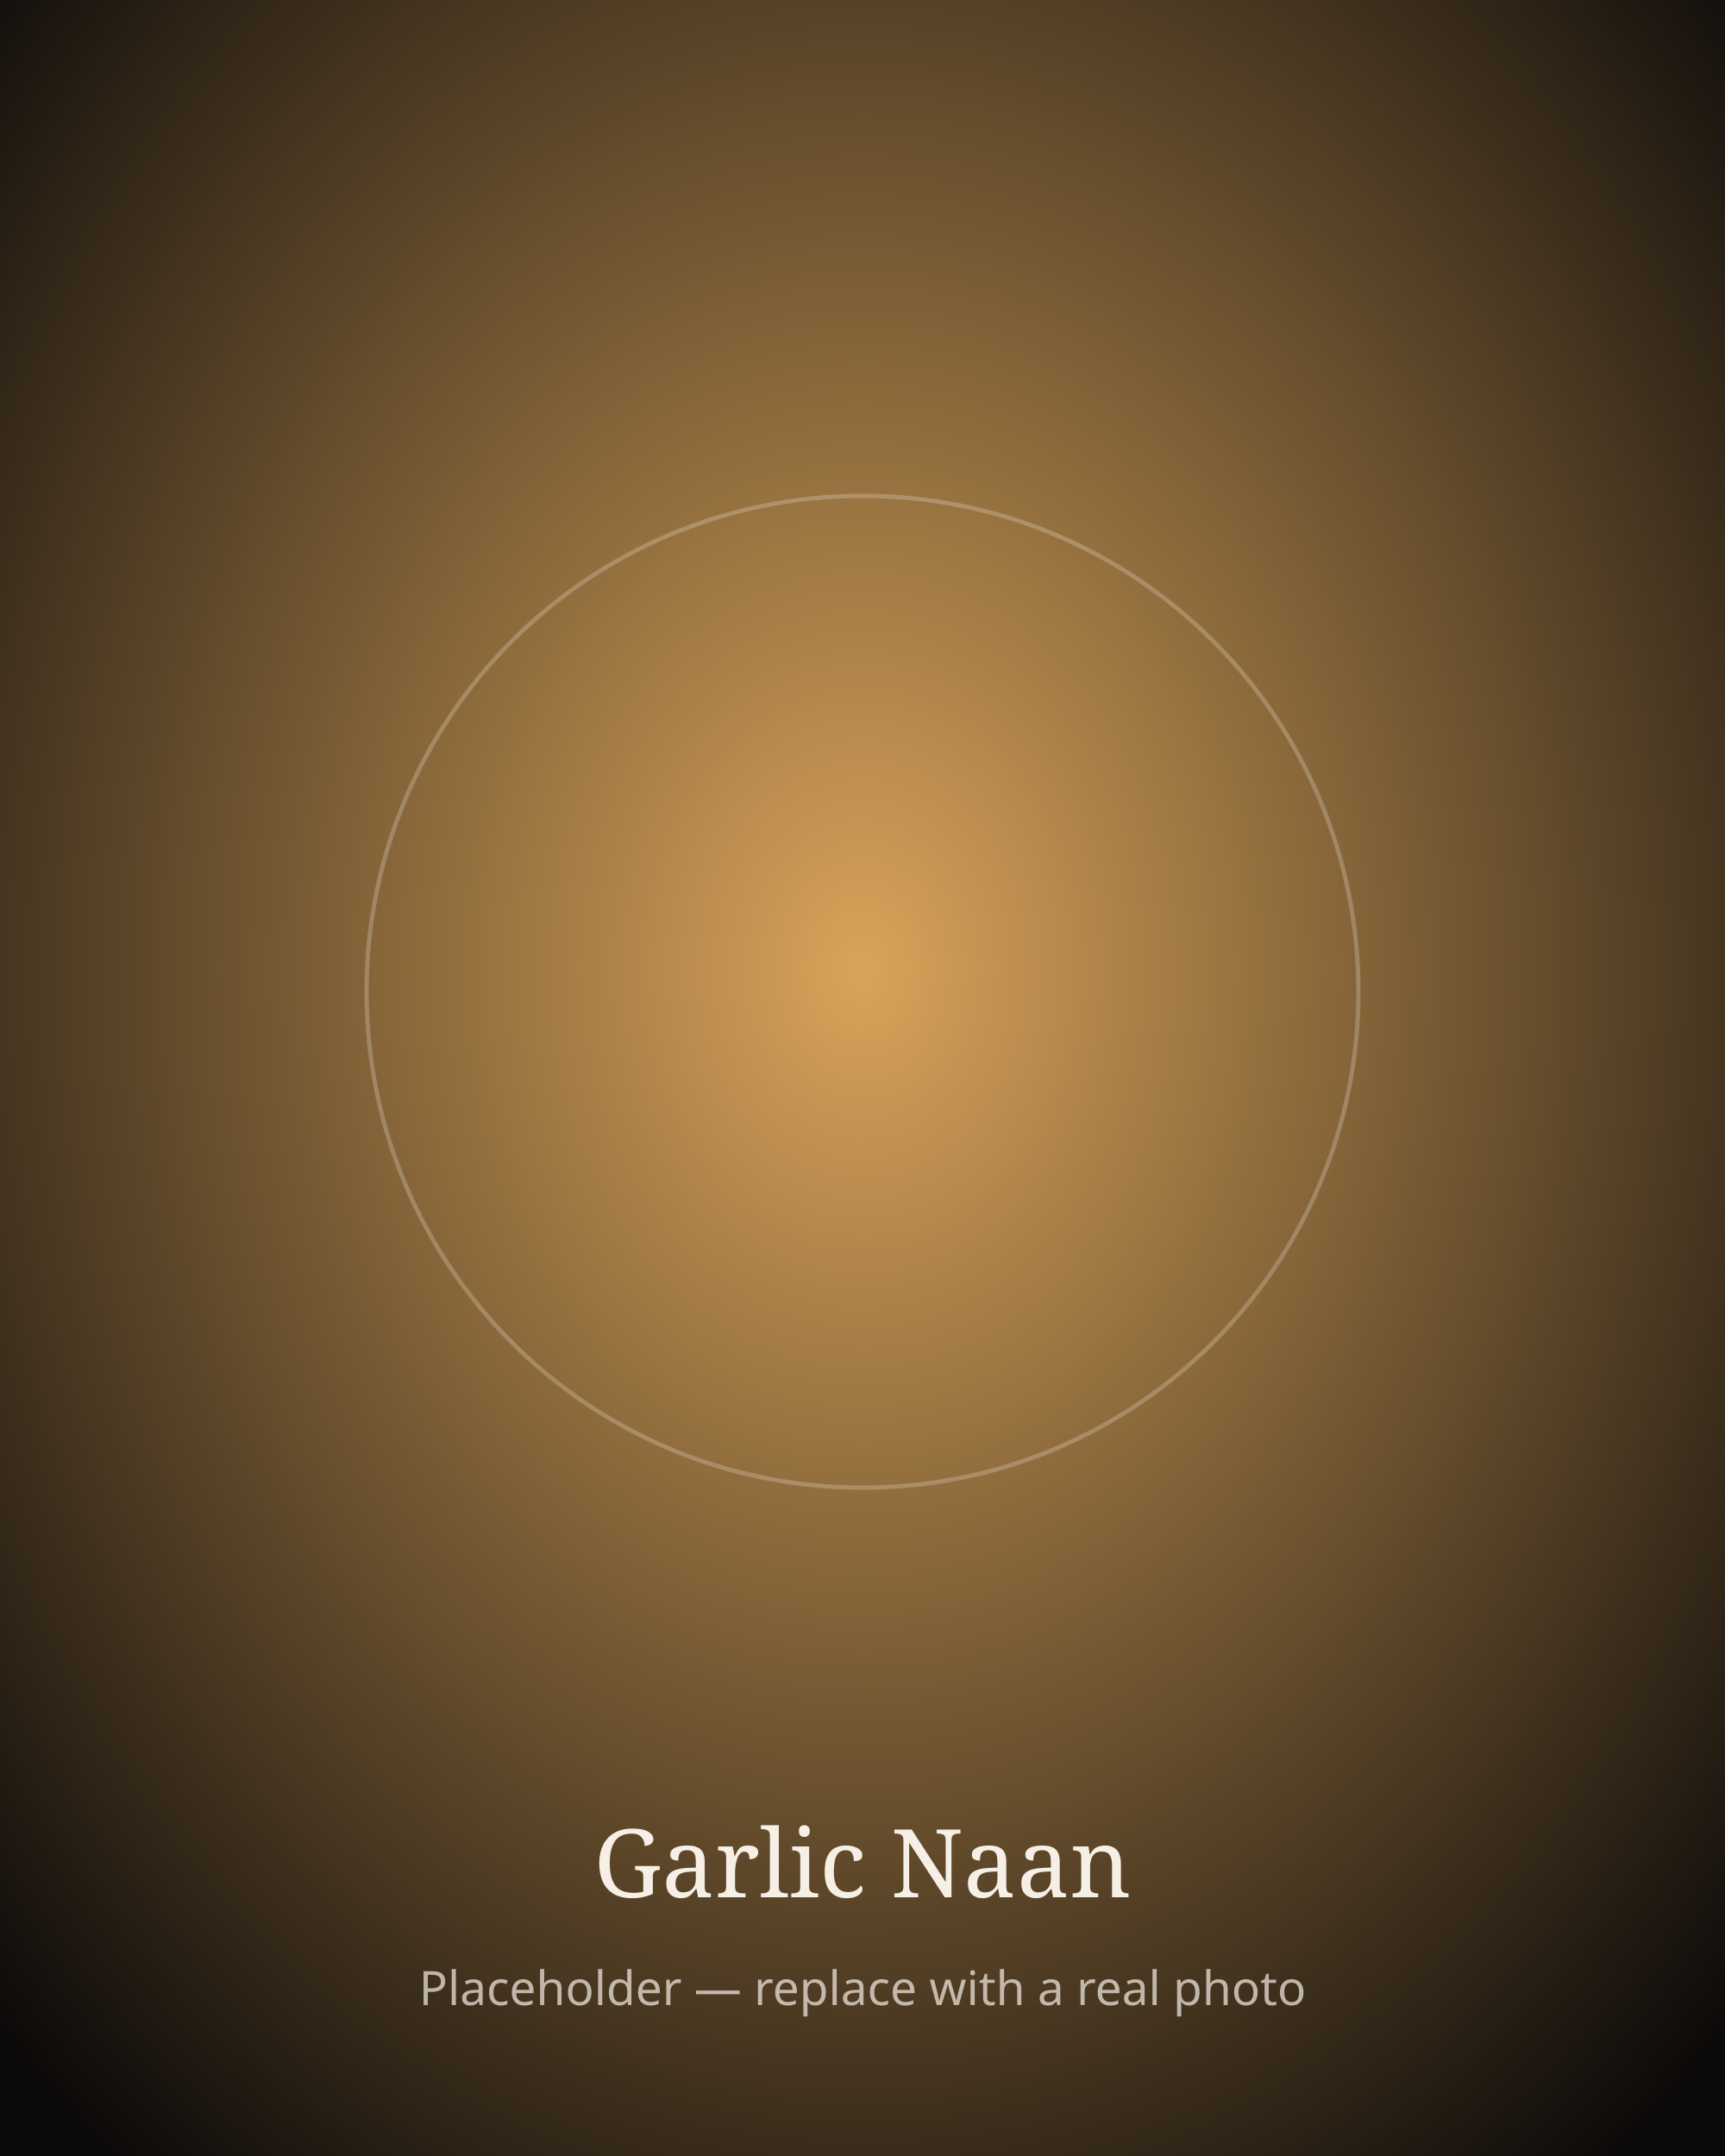
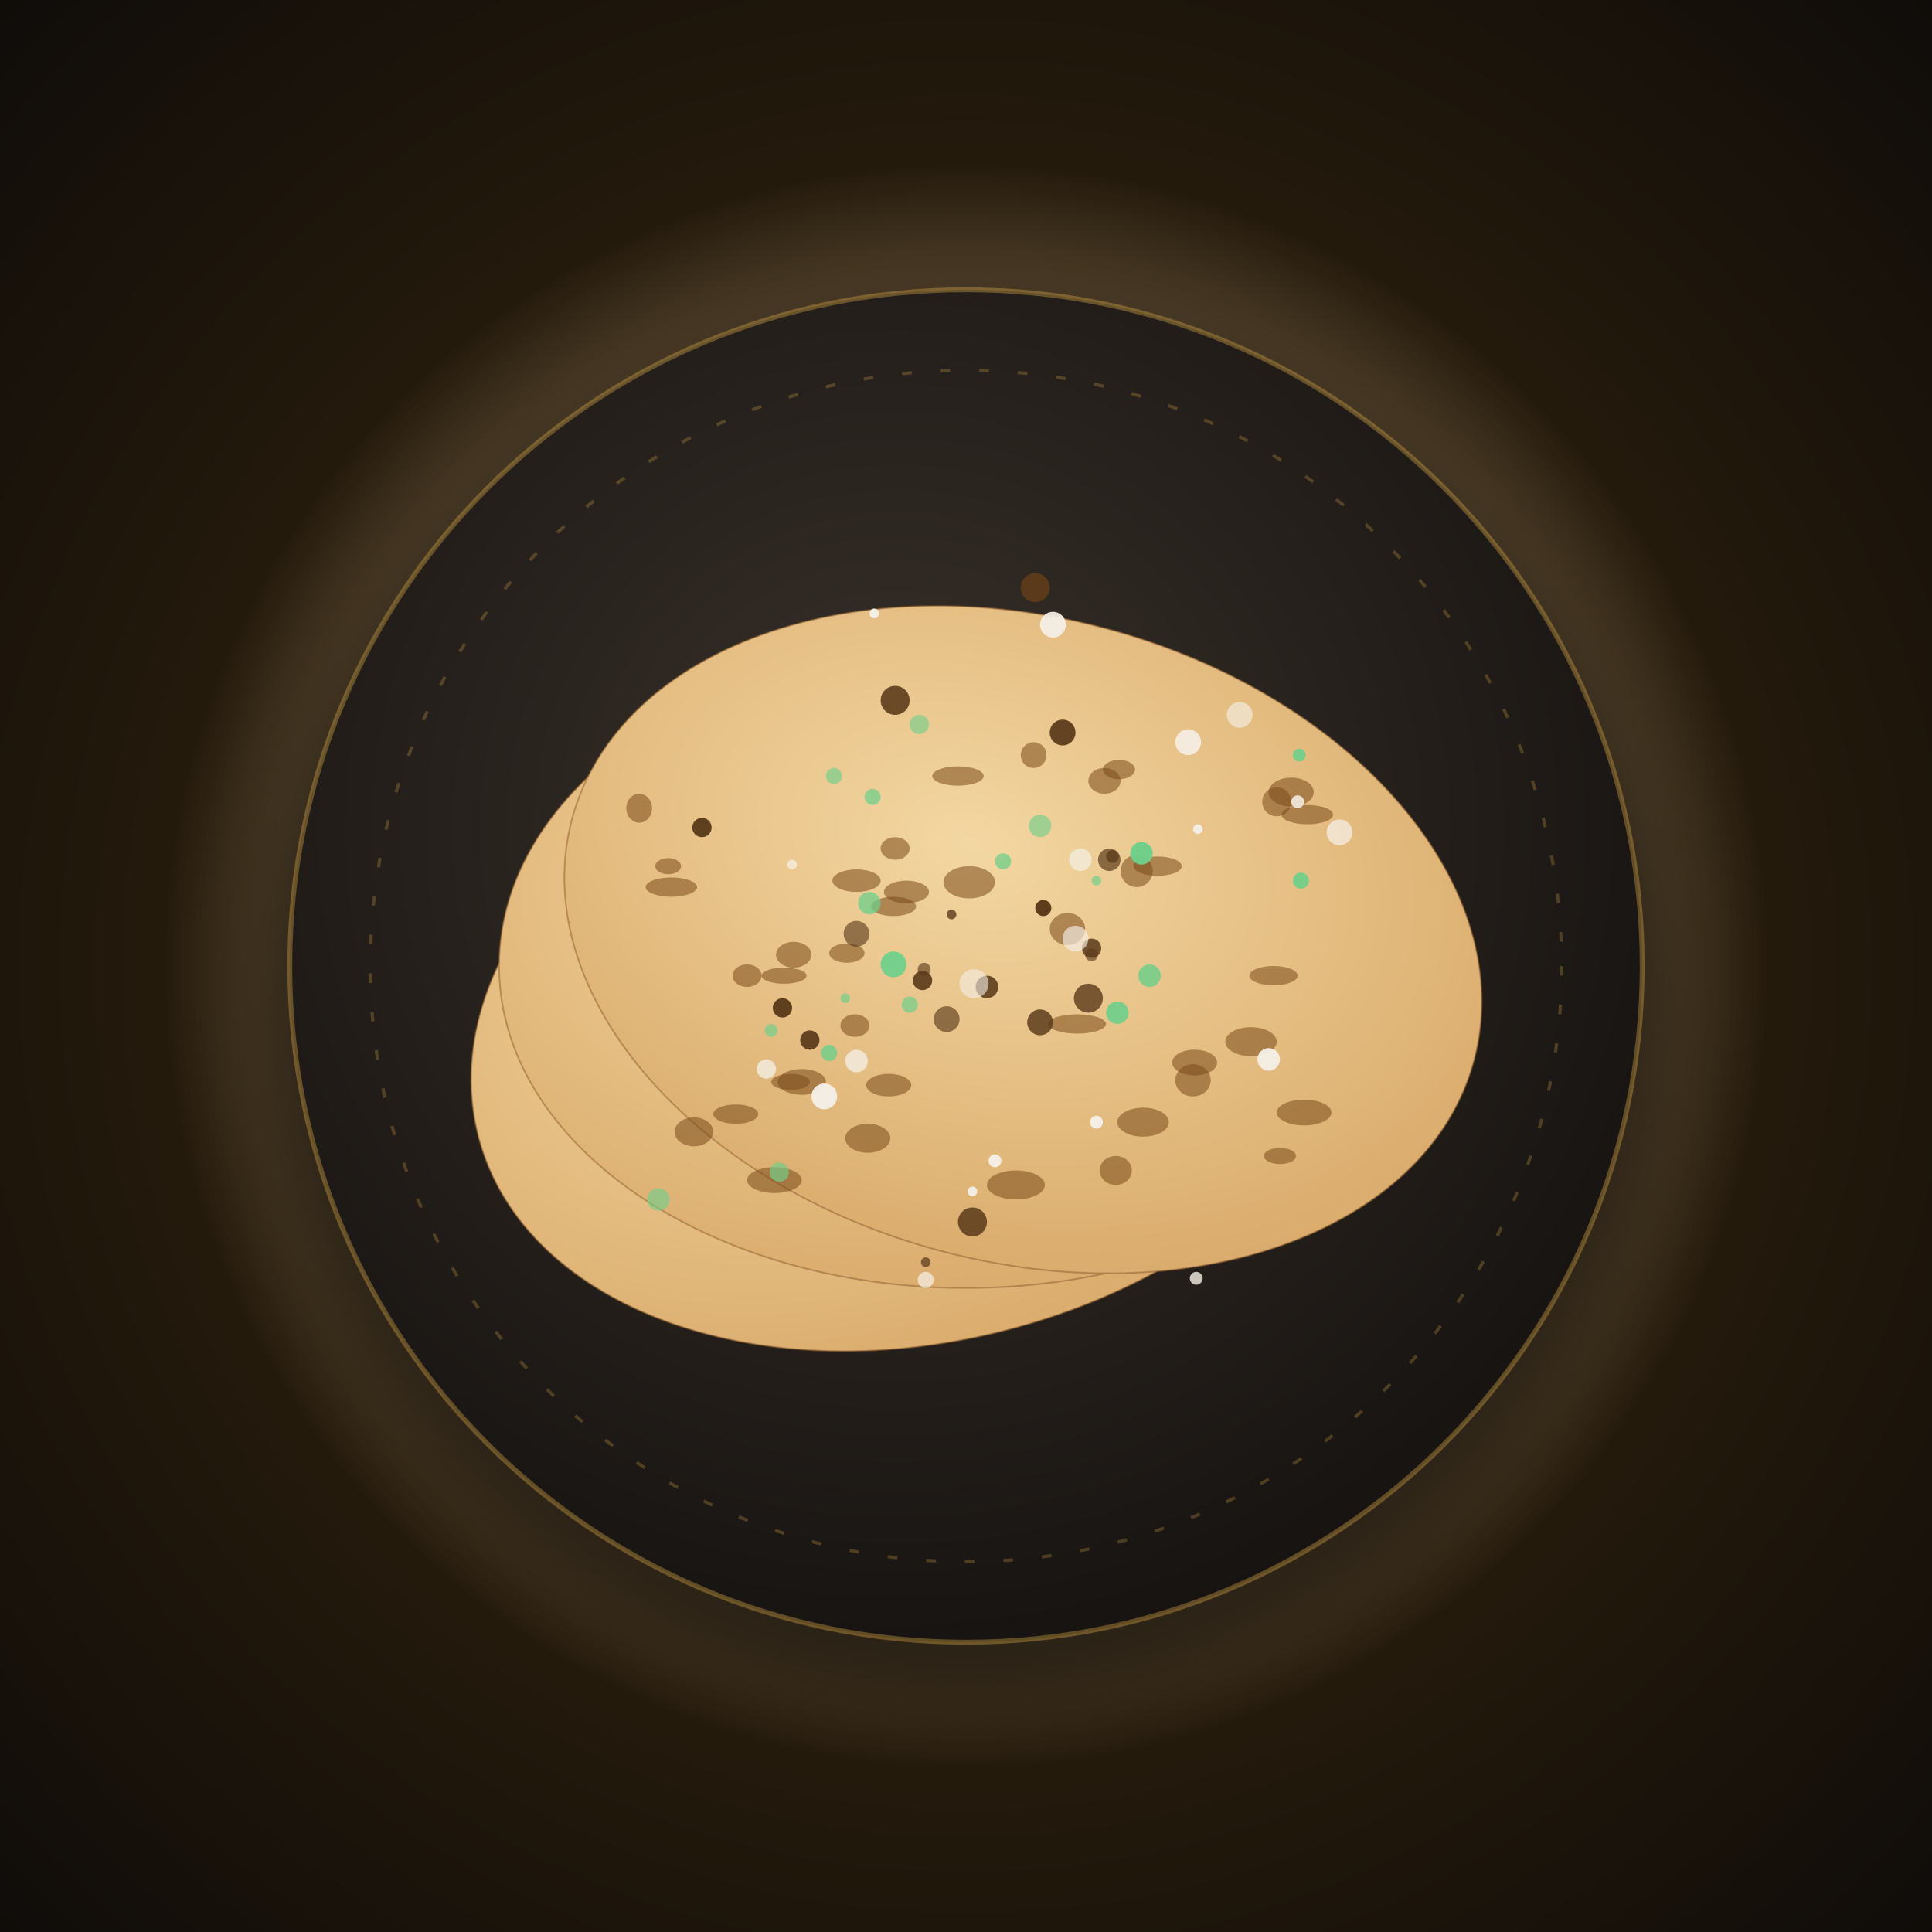
- <svg xmlns="http://www.w3.org/2000/svg" viewBox="0 0 800 1000" width="800" height="1000">
+ <svg xmlns="http://www.w3.org/2000/svg" viewBox="0 0 1200 1200" width="1200" height="1200">
  <defs>
-     <radialGradient id="g" cx="50%" cy="45%" r="70%">
-       <stop offset="0%" stop-color="#d9a35a" />
+     <radialGradient id="bg" cx="50%" cy="50%" r="75%">
+       <stop offset="0%" stop-color="#d9a35a" stop-opacity=".55" />
+       <stop offset="55%" stop-color="#241a0c" />
      <stop offset="100%" stop-color="#0c0a09" />
    </radialGradient>
+     <radialGradient id="food" cx="42%" cy="38%" r="70%">
+       <stop offset="0%" stop-color="#f3d7a2" />
+       <stop offset="100%" stop-color="#d8a868" />
+     </radialGradient>
+     <radialGradient id="plate" cx="45%" cy="40%" r="65%">
+       <stop offset="0%" stop-color="#3a322b" />
+       <stop offset="100%" stop-color="#14110f" />
+     </radialGradient>
+     <filter id="soft">
+       <feGaussianBlur stdDeviation="18" />
+     </filter>
  </defs>
-   <rect width="800" height="1000" fill="url(#g)" />
-   <circle cx="400" cy="460" r="230" fill="none" stroke="#f5efe6" stroke-opacity=".25" stroke-width="2" />
-   <text x="400" y="880" text-anchor="middle" font-family="Georgia,serif" font-size="44" fill="#f5efe6">Garlic Naan</text>
-   <text x="400" y="930" text-anchor="middle" font-family="sans-serif" font-size="22" fill="#f5efe6" fill-opacity=".7">Placeholder — replace with a real photo</text>
+   <rect width="1200" height="1200" fill="url(#bg)" />
+   <circle cx="600" cy="620" r="430" fill="#000" opacity=".45" filter="url(#soft)" />
+   <circle cx="600" cy="600" r="420" fill="url(#plate)" stroke="#e9b44c" stroke-opacity=".35" stroke-width="3" />
+   <circle cx="600" cy="600" r="370" fill="none" stroke="#e9b44c" stroke-opacity=".25" stroke-dasharray="6 18" stroke-width="2" />
+   <ellipse cx="570" cy="625" rx="290" ry="200" transform="rotate(-15.0 600 600)" fill="url(#food)" stroke="#8a5a2a" stroke-opacity=".5" />
+   <ellipse cx="600" cy="600" rx="290" ry="200" transform="rotate(0.0 600 600)" fill="url(#food)" stroke="#8a5a2a" stroke-opacity=".5" />
+   <ellipse cx="630" cy="575" rx="290" ry="200" transform="rotate(15.0 600 600)" fill="url(#food)" stroke="#8a5a2a" stroke-opacity=".5" />
+   <ellipse cx="741" cy="671" rx="11" ry="10" fill="#7a4a1a" opacity=".55" />
+   <ellipse cx="602" cy="548" rx="16" ry="10" fill="#7a4a1a" opacity=".55" />
+   <ellipse cx="742" cy="660" rx="14" ry="8" fill="#7a4a1a" opacity=".55" />
+   <ellipse cx="563" cy="554" rx="14" ry="7" fill="#7a4a1a" opacity=".55" />
+   <ellipse cx="595" cy="482" rx="16" ry="6" fill="#7a4a1a" opacity=".55" />
+   <ellipse cx="526" cy="592" rx="11" ry="6" fill="#7a4a1a" opacity=".55" />
+   <ellipse cx="642" cy="469" rx="8" ry="8" fill="#7a4a1a" opacity=".55" />
+   <ellipse cx="669" cy="636" rx="18" ry="6" fill="#7a4a1a" opacity=".55" />
+   <ellipse cx="631" cy="736" rx="18" ry="9" fill="#7a4a1a" opacity=".55" />
+   <ellipse cx="719" cy="538" rx="15" ry="6" fill="#7a4a1a" opacity=".55" />
+   <ellipse cx="795" cy="718" rx="10" ry="5" fill="#7a4a1a" opacity=".55" />
+   <ellipse cx="539" cy="707" rx="14" ry="9" fill="#7a4a1a" opacity=".55" />
+   <ellipse cx="417" cy="551" rx="16" ry="6" fill="#7a4a1a" opacity=".55" />
+   <ellipse cx="415" cy="538" rx="8" ry="5" fill="#7a4a1a" opacity=".55" />
+   <ellipse cx="802" cy="492" rx="14" ry="9" fill="#7a4a1a" opacity=".55" />
+   <ellipse cx="793" cy="498" rx="9" ry="9" fill="#7a4a1a" opacity=".55" />
+   <ellipse cx="812" cy="506" rx="16" ry="6" fill="#7a4a1a" opacity=".55" />
+   <ellipse cx="695" cy="478" rx="10" ry="6" fill="#7a4a1a" opacity=".55" />
+   <ellipse cx="552" cy="674" rx="14" ry="7" fill="#7a4a1a" opacity=".55" />
+   <ellipse cx="693" cy="727" rx="10" ry="9" fill="#7a4a1a" opacity=".55" />
+   <ellipse cx="487" cy="606" rx="14" ry="5" fill="#7a4a1a" opacity=".55" />
+   <ellipse cx="810" cy="691" rx="17" ry="8" fill="#7a4a1a" opacity=".55" />
+   <ellipse cx="686" cy="485" rx="10" ry="8" fill="#7a4a1a" opacity=".55" />
+   <ellipse cx="556" cy="527" rx="9" ry="7" fill="#7a4a1a" opacity=".55" />
+   <ellipse cx="397" cy="502" rx="8" ry="9" fill="#7a4a1a" opacity=".55" />
+   <ellipse cx="710" cy="697" rx="16" ry="9" fill="#7a4a1a" opacity=".55" />
+   <ellipse cx="532" cy="547" rx="15" ry="7" fill="#7a4a1a" opacity=".55" />
+   <ellipse cx="491" cy="672" rx="12" ry="5" fill="#7a4a1a" opacity=".55" />
+   <ellipse cx="777" cy="647" rx="16" ry="9" fill="#7a4a1a" opacity=".55" />
+   <ellipse cx="431" cy="703" rx="12" ry="9" fill="#7a4a1a" opacity=".55" />
+   <ellipse cx="706" cy="541" rx="10" ry="10" fill="#7a4a1a" opacity=".55" />
+   <ellipse cx="791" cy="606" rx="15" ry="6" fill="#7a4a1a" opacity=".55" />
+   <ellipse cx="531" cy="637" rx="9" ry="7" fill="#7a4a1a" opacity=".55" />
+   <ellipse cx="555" cy="563" rx="14" ry="6" fill="#7a4a1a" opacity=".55" />
+   <ellipse cx="481" cy="733" rx="17" ry="8" fill="#7a4a1a" opacity=".55" />
+   <ellipse cx="493" cy="593" rx="11" ry="8" fill="#7a4a1a" opacity=".55" />
+   <ellipse cx="663" cy="577" rx="11" ry="10" fill="#7a4a1a" opacity=".55" />
+   <ellipse cx="498" cy="672" rx="15" ry="8" fill="#7a4a1a" opacity=".55" />
+   <ellipse cx="457" cy="692" rx="14" ry="6" fill="#7a4a1a" opacity=".55" />
+   <ellipse cx="464" cy="606" rx="9" ry="7" fill="#7a4a1a" opacity=".55" />
+   <circle cx="709" cy="530" r="7" fill="#6fcf8a" opacity="0.97" />
+   <circle cx="532" cy="659" r="7" fill="#f5efe6" opacity="0.77" />
+   <circle cx="643" cy="365" r="9" fill="#5a3a1a" opacity="1.00" />
+   <circle cx="623" cy="535" r="5" fill="#6fcf8a" opacity="0.74" />
+   <circle cx="646" cy="513" r="7" fill="#6fcf8a" opacity="0.62" />
+   <circle cx="492" cy="537" r="3" fill="#f5efe6" opacity="0.74" />
+   <circle cx="486" cy="626" r="6" fill="#5a3a1a" opacity="0.96" />
+   <circle cx="588" cy="633" r="8" fill="#5a3a1a" opacity="0.64" />
+   <circle cx="808" cy="547" r="5" fill="#6fcf8a" opacity="0.92" />
+   <circle cx="832" cy="517" r="8" fill="#f5efe6" opacity="0.74" />
+   <circle cx="788" cy="658" r="7" fill="#f5efe6" opacity="0.95" />
+   <circle cx="613" cy="613" r="7" fill="#5a3a1a" opacity="0.88" />
+   <circle cx="565" cy="624" r="5" fill="#6fcf8a" opacity="0.70" />
+   <circle cx="542" cy="495" r="5" fill="#6fcf8a" opacity="0.74" />
+   <circle cx="575" cy="795" r="5" fill="#f5efe6" opacity="0.71" />
+   <circle cx="543" cy="381" r="3" fill="#f5efe6" opacity="0.99" />
+   <circle cx="571" cy="450" r="6" fill="#6fcf8a" opacity="0.62" />
+   <circle cx="744" cy="515" r="3" fill="#f5efe6" opacity="0.97" />
+   <circle cx="518" cy="482" r="5" fill="#6fcf8a" opacity="0.65" />
+   <circle cx="689" cy="534" r="7" fill="#5a3a1a" opacity="0.69" />
+   <circle cx="574" cy="602" r="4" fill="#5a3a1a" opacity="0.62" />
+   <circle cx="646" cy="635" r="8" fill="#5a3a1a" opacity="0.83" />
+   <circle cx="654" cy="388" r="8" fill="#f5efe6" opacity="0.93" />
+   <circle cx="515" cy="654" r="5" fill="#6fcf8a" opacity="0.82" />
+   <circle cx="575" cy="784" r="3" fill="#5a3a1a" opacity="0.73" />
+   <circle cx="714" cy="606" r="7" fill="#6fcf8a" opacity="0.83" />
+   <circle cx="678" cy="589" r="6" fill="#5a3a1a" opacity="0.85" />
+   <circle cx="671" cy="534" r="7" fill="#f5efe6" opacity="0.71" />
+   <circle cx="806" cy="498" r="4" fill="#f5efe6" opacity="0.87" />
+   <circle cx="532" cy="580" r="8" fill="#5a3a1a" opacity="0.62" />
+   <circle cx="678" cy="593" r="4" fill="#5a3a1a" opacity="0.63" />
+   <circle cx="484" cy="728" r="6" fill="#6fcf8a" opacity="0.66" />
+   <circle cx="681" cy="547" r="3" fill="#6fcf8a" opacity="0.68" />
+   <circle cx="660" cy="455" r="8" fill="#5a3a1a" opacity="0.93" />
+   <circle cx="648" cy="564" r="5" fill="#5a3a1a" opacity="0.98" />
+   <circle cx="525" cy="620" r="3" fill="#6fcf8a" opacity="0.69" />
+   <circle cx="573" cy="609" r="6" fill="#5a3a1a" opacity="0.91" />
+   <circle cx="668" cy="583" r="8" fill="#f5efe6" opacity="0.66" />
+   <circle cx="738" cy="461" r="8" fill="#f5efe6" opacity="0.91" />
+   <circle cx="770" cy="444" r="8" fill="#f5efe6" opacity="0.64" />
+   <circle cx="681" cy="697" r="4" fill="#f5efe6" opacity="0.99" />
+   <circle cx="512" cy="681" r="8" fill="#f5efe6" opacity="0.97" />
+   <circle cx="807" cy="469" r="4" fill="#6fcf8a" opacity="0.91" />
+   <circle cx="555" cy="599" r="8" fill="#6fcf8a" opacity="0.94" />
+   <circle cx="556" cy="435" r="9" fill="#5a3a1a" opacity="0.89" />
+   <circle cx="479" cy="640" r="4" fill="#6fcf8a" opacity="0.69" />
+   <circle cx="676" cy="620" r="9" fill="#5a3a1a" opacity="0.80" />
+   <circle cx="503" cy="646" r="6" fill="#5a3a1a" opacity="0.93" />
+   <circle cx="604" cy="740" r="3" fill="#f5efe6" opacity="0.96" />
+   <circle cx="605" cy="611" r="9" fill="#f5efe6" opacity="0.60" />
+   <circle cx="743" cy="794" r="4" fill="#f5efe6" opacity="0.80" />
+   <circle cx="540" cy="561" r="7" fill="#6fcf8a" opacity="0.75" />
+   <circle cx="691" cy="532" r="4" fill="#5a3a1a" opacity="0.74" />
+   <circle cx="604" cy="759" r="9" fill="#5a3a1a" opacity="0.85" />
+   <circle cx="436" cy="514" r="6" fill="#5a3a1a" opacity="0.96" />
+   <circle cx="618" cy="721" r="4" fill="#f5efe6" opacity="0.97" />
+   <circle cx="476" cy="664" r="6" fill="#f5efe6" opacity="0.78" />
+   <circle cx="409" cy="745" r="7" fill="#6fcf8a" opacity="0.62" />
+   <circle cx="591" cy="568" r="3" fill="#5a3a1a" opacity="0.79" />
+   <circle cx="694" cy="629" r="7" fill="#6fcf8a" opacity="0.91" />
</svg>
